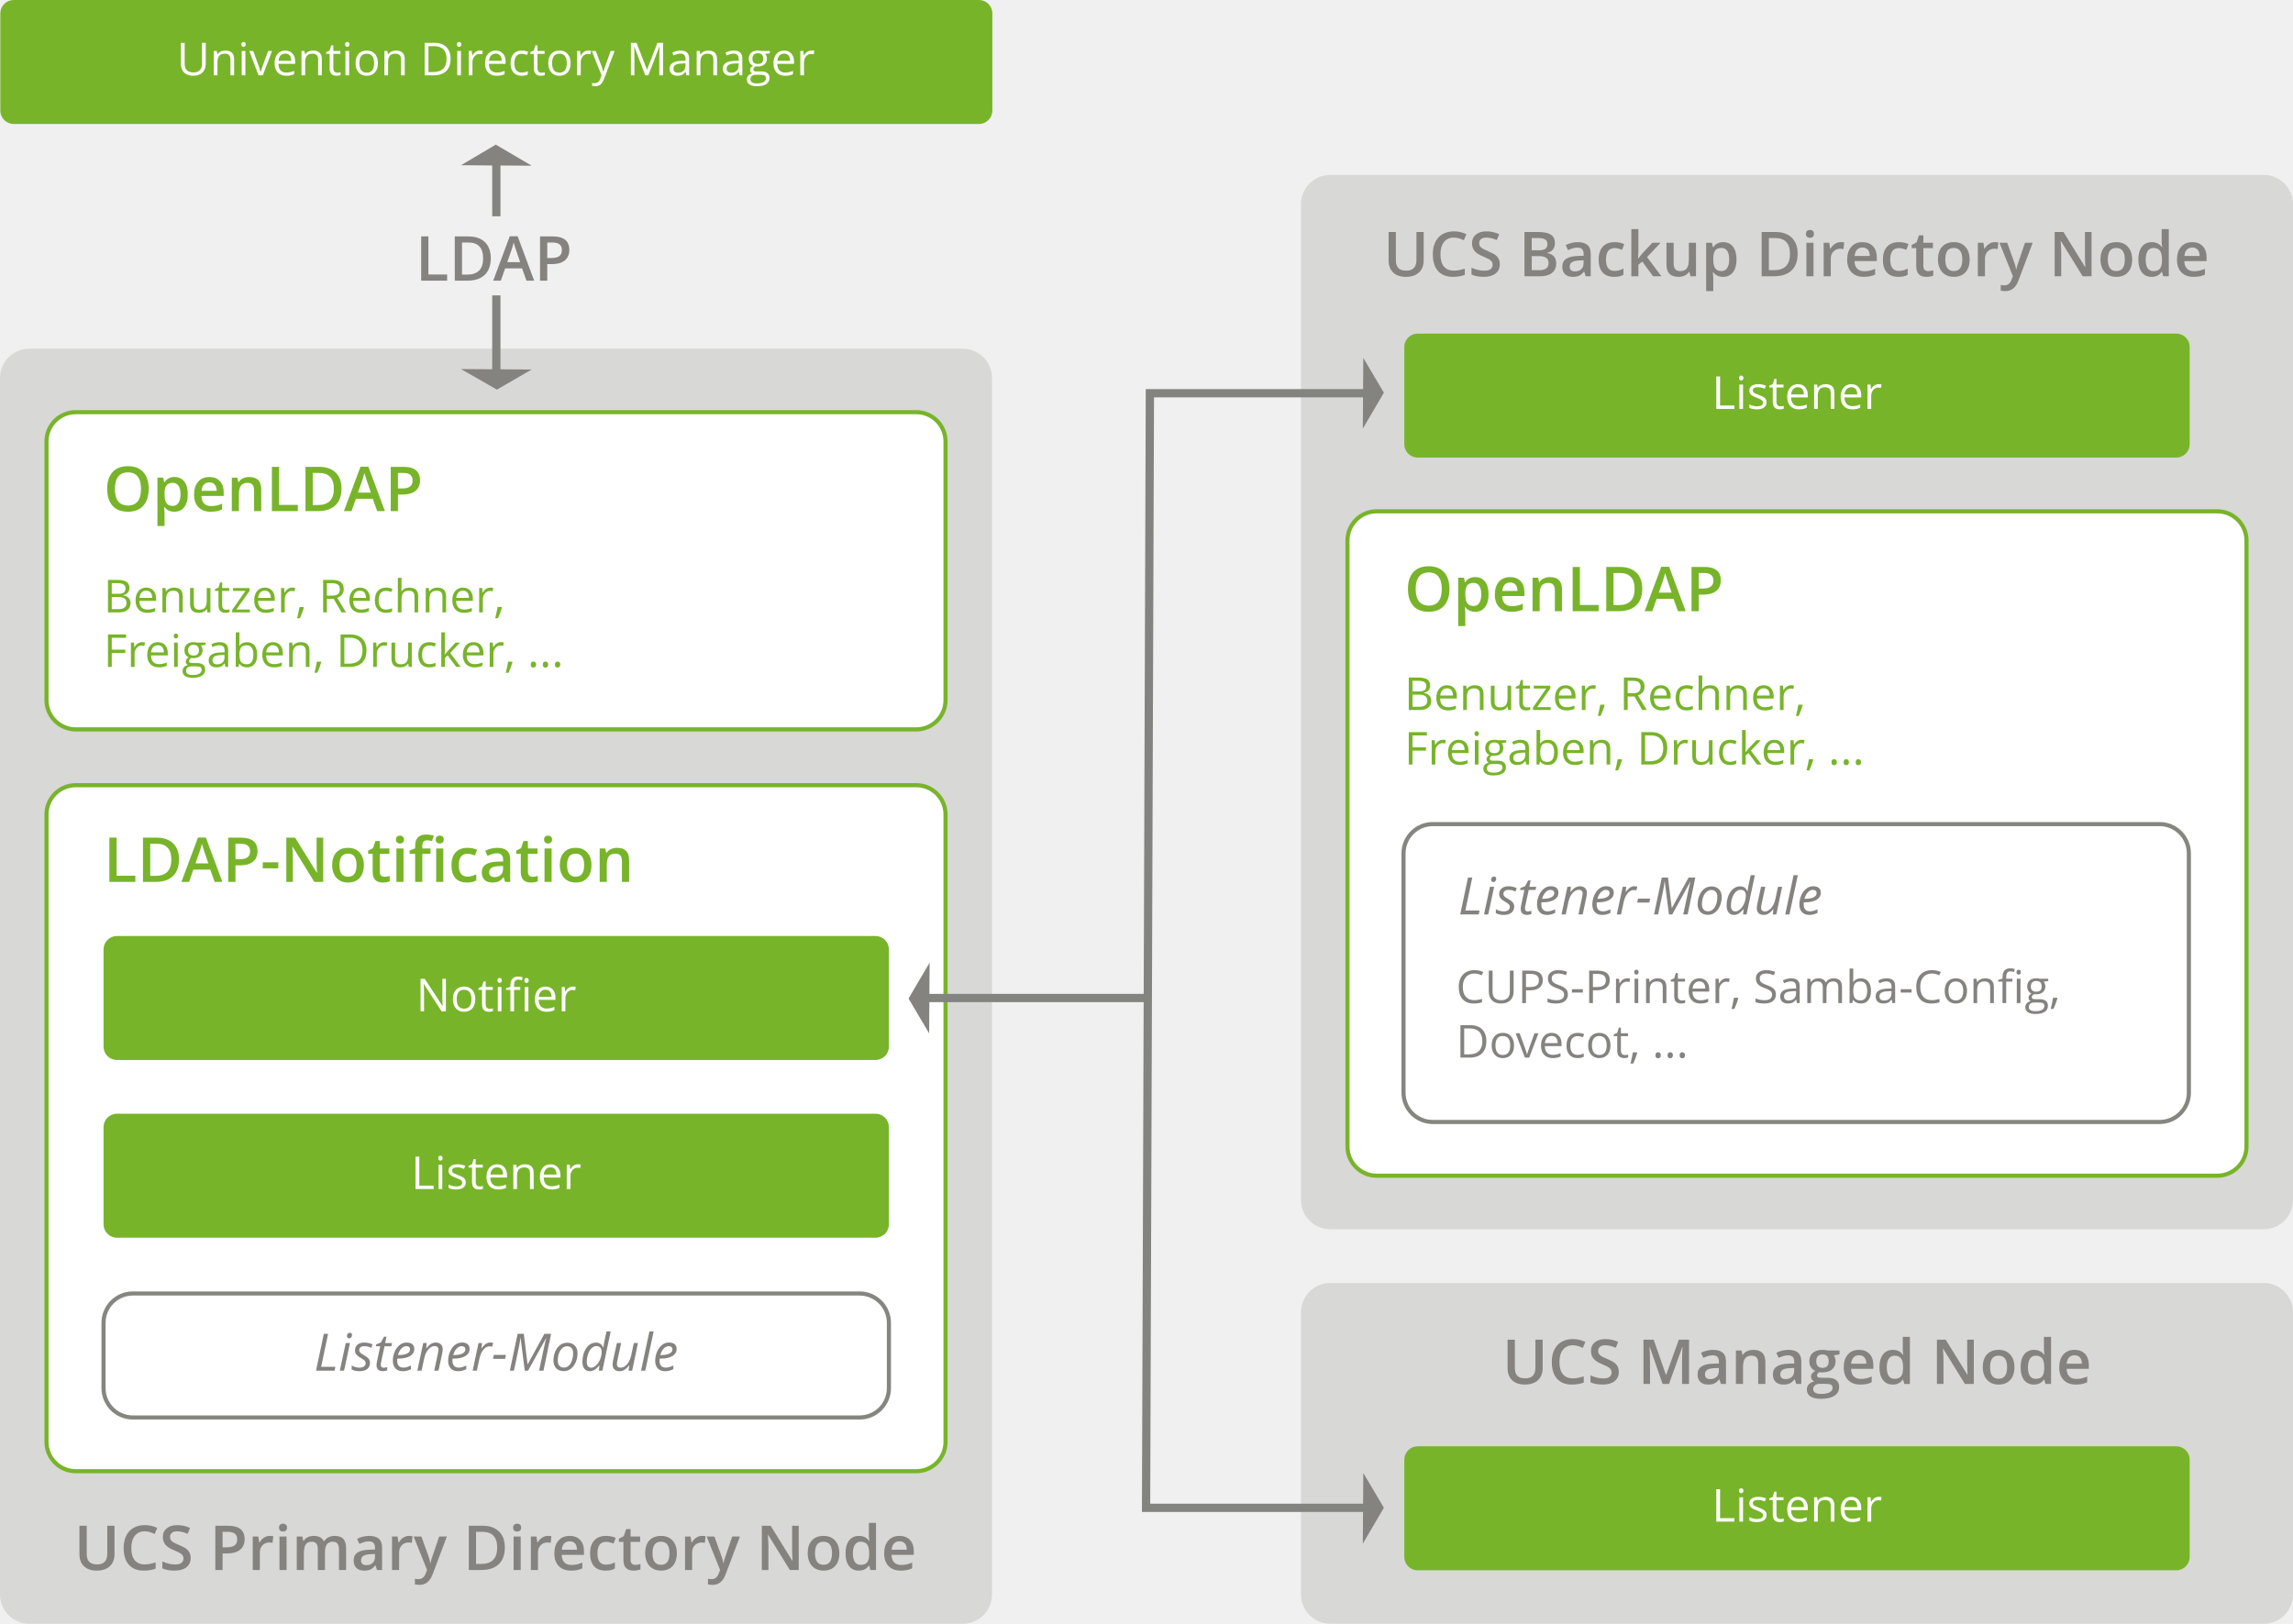
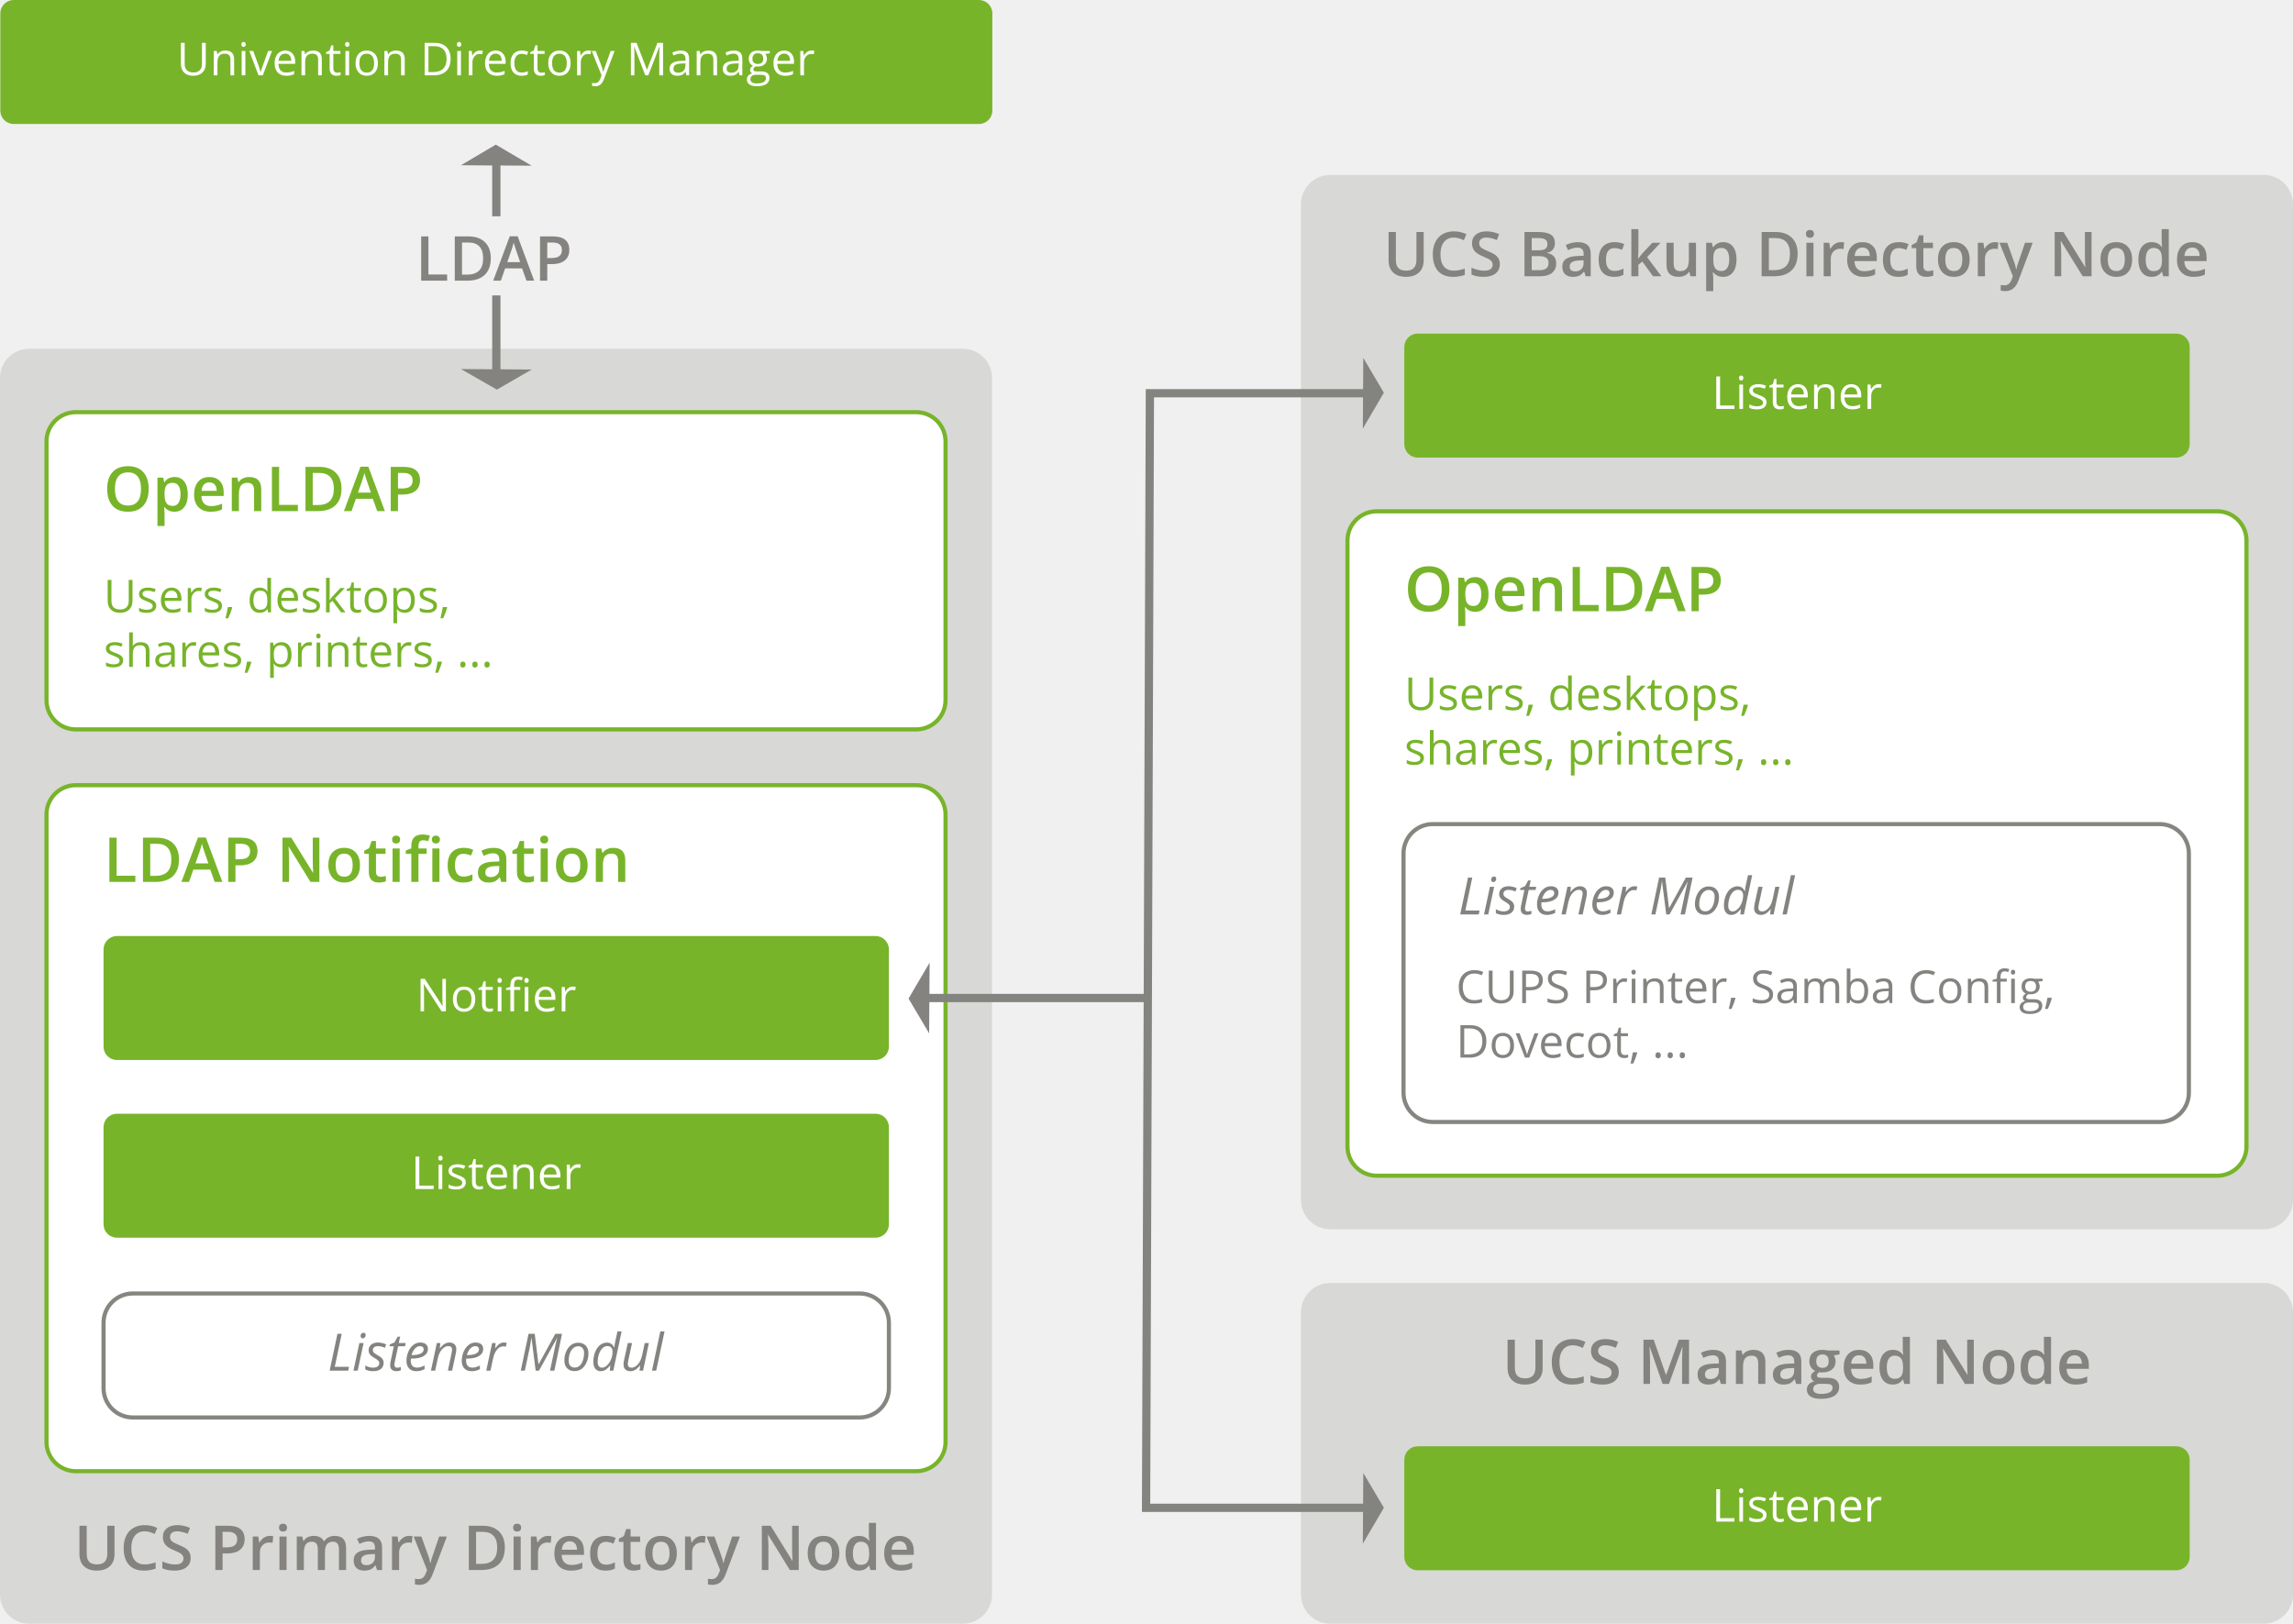
<svg xmlns="http://www.w3.org/2000/svg" id="Ebene_1" data-name="Ebene 1" viewBox="0 0 1109.48 785.82">
  <defs>
    <style>.cls-1{fill:#d8d8d6;}.cls-11,.cls-14,.cls-2{fill:#78b42a;}.cls-3,.cls-9{fill:#fff;}.cls-3{stroke:#78b42a;}.cls-3,.cls-4,.cls-6,.cls-7,.cls-8{stroke-miterlimit:10;}.cls-3,.cls-4{stroke-width:2px;}.cls-4,.cls-8{fill:none;}.cls-4{stroke:#868681;}.cls-10,.cls-12,.cls-13,.cls-5,.cls-6{fill:#848380;}.cls-6{stroke:#838380;}.cls-6,.cls-7,.cls-8{stroke-width:4px;}.cls-7{fill:#858480;}.cls-7,.cls-8{stroke:#838480;}.cls-13,.cls-14,.cls-9{font-size:22px;font-family:OpenSans, Open Sans;}.cls-10,.cls-11{font-size:30px;font-family:OpenSans-SemiBold, Open Sans;font-weight:600;}.cls-12{font-size:25px;font-family:OpenSans-Italic, Open Sans;font-style:italic;}</style>
  </defs>
  <rect class="cls-1" x="629.48" y="84.65" width="480" height="510.26" rx="14.17" />
  <rect class="cls-1" y="168.77" width="480" height="617.05" rx="14.17" />
  <rect class="cls-1" x="629.48" y="620.91" width="480" height="164.91" rx="14.17" />
  <rect class="cls-2" x="0.15" width="480" height="60" rx="6.47" />
  <rect class="cls-2" x="679.48" y="161.45" width="380" height="60" rx="6.47" />
  <rect class="cls-3" x="22.5" y="380" width="435" height="332" rx="14.17" />
  <rect class="cls-2" x="679.48" y="699.96" width="380" height="60" rx="6.47" />
  <rect class="cls-2" x="50.1" y="453" width="380" height="60" rx="6.47" />
  <rect class="cls-2" x="50.1" y="539" width="380" height="60" rx="6.47" />
  <rect class="cls-3" x="22.5" y="199.48" width="435" height="153.52" rx="14.17" />
  <rect class="cls-3" x="651.98" y="247.45" width="435" height="321.55" rx="14.17" />
  <rect class="cls-4" x="679.1" y="398.83" width="380" height="144.17" rx="14.17" />
  <rect class="cls-4" x="50.1" y="626" width="380" height="60" rx="14.17" />
  <polygon class="cls-5" points="223.04 178.61 240.41 188.56 257.25 178.83 223.04 178.61" />
  <polygon class="cls-5" points="257.25 80.19 239.88 70 223.04 79.97 257.25 80.19" />
  <polygon class="cls-5" points="659.41 207.43 669.6 190.06 659.64 173.22 659.41 207.43" />
  <polygon class="cls-5" points="659.41 747.07 669.6 729.7 659.64 712.86 659.41 747.07" />
  <polygon class="cls-5" points="449.8 465.89 439.6 483.26 449.57 500.11 449.8 465.89" />
  <line class="cls-6" x1="240.15" y1="142.96" x2="240.15" y2="183.58" />
  <line class="cls-6" x1="240.15" y1="75.1" x2="240.15" y2="104.68" />
  <line class="cls-7" x1="554.82" y1="483" x2="445.9" y2="483" />
  <polyline class="cls-8" points="666.48 729.73 554.53 729.73 556.38 190.32 664.9 190.32" />
  <text class="cls-9" transform="translate(85.53 36.45)">Univention Directory Manager</text>
  <text class="cls-9" transform="translate(828.28 197.9)">Listener</text>
  <text class="cls-9" transform="translate(828.28 736.41)">Listener</text>
  <text class="cls-9" transform="translate(201.33 489.45)">Notifier</text>
  <text class="cls-9" transform="translate(198.9 575.45)">Listener</text>
  <text class="cls-10" transform="translate(669.24 133.69)">UCS Backup Directory Node</text>
  <text class="cls-10" transform="translate(35.8 759.82)">UCS Primary Directory Node</text>
  <text class="cls-10" transform="translate(200.96 135.84)">LDAP</text>
-   <text class="cls-11" transform="translate(50.1 426.82)">LDAP-Notification</text>
+   <text class="cls-11" transform="translate(50.1 426.82)">LDAP Notification</text>
  <text class="cls-10" transform="translate(726.81 669.78)">UCS Managed Node</text>
-   <text class="cls-12" transform="translate(705.48 442.54)">Listener-Module</text>
-   <text class="cls-13" transform="translate(704.48 485.45)">CUPS-Printer, Samba-Config,<tspan x="0" y="26.4">Dovecot, ...</tspan>
+   <text class="cls-12" transform="translate(705.48 442.54)">Listener Modul</text>
+   <text class="cls-13" transform="translate(704.48 485.45)">CUPS Printer, Samba Config,<tspan x="0" y="26.4">Dovecot, ...</tspan>
  </text>
  <text class="cls-11" transform="translate(679.48 295.79)">OpenLDAP</text>
-   <text class="cls-14" transform="translate(679.48 343.61)">Benutzer, Rechner,<tspan x="0" y="26.4">Freigaben, Drucker, ...</tspan>
+   <text class="cls-14" transform="translate(679.48 343.61)">Users, desktops,<tspan x="0" y="26.4">shares, printers, ...</tspan>
  </text>
  <text class="cls-11" transform="translate(50.1 247.36)">OpenLDAP</text>
-   <text class="cls-14" transform="translate(50.1 296.36)">Benutzer, Rechner,<tspan x="0" y="26.4">Freigaben, Drucker, ...</tspan>
+   <text class="cls-14" transform="translate(50.1 296.36)">Users, desktops,<tspan x="0" y="26.4">shares, printers, ...</tspan>
  </text>
-   <text class="cls-12" transform="translate(151.86 663.36)">Listener-Module</text>
+   <text class="cls-12" transform="translate(158.45 663.36)">Listener Modul</text>
</svg>
